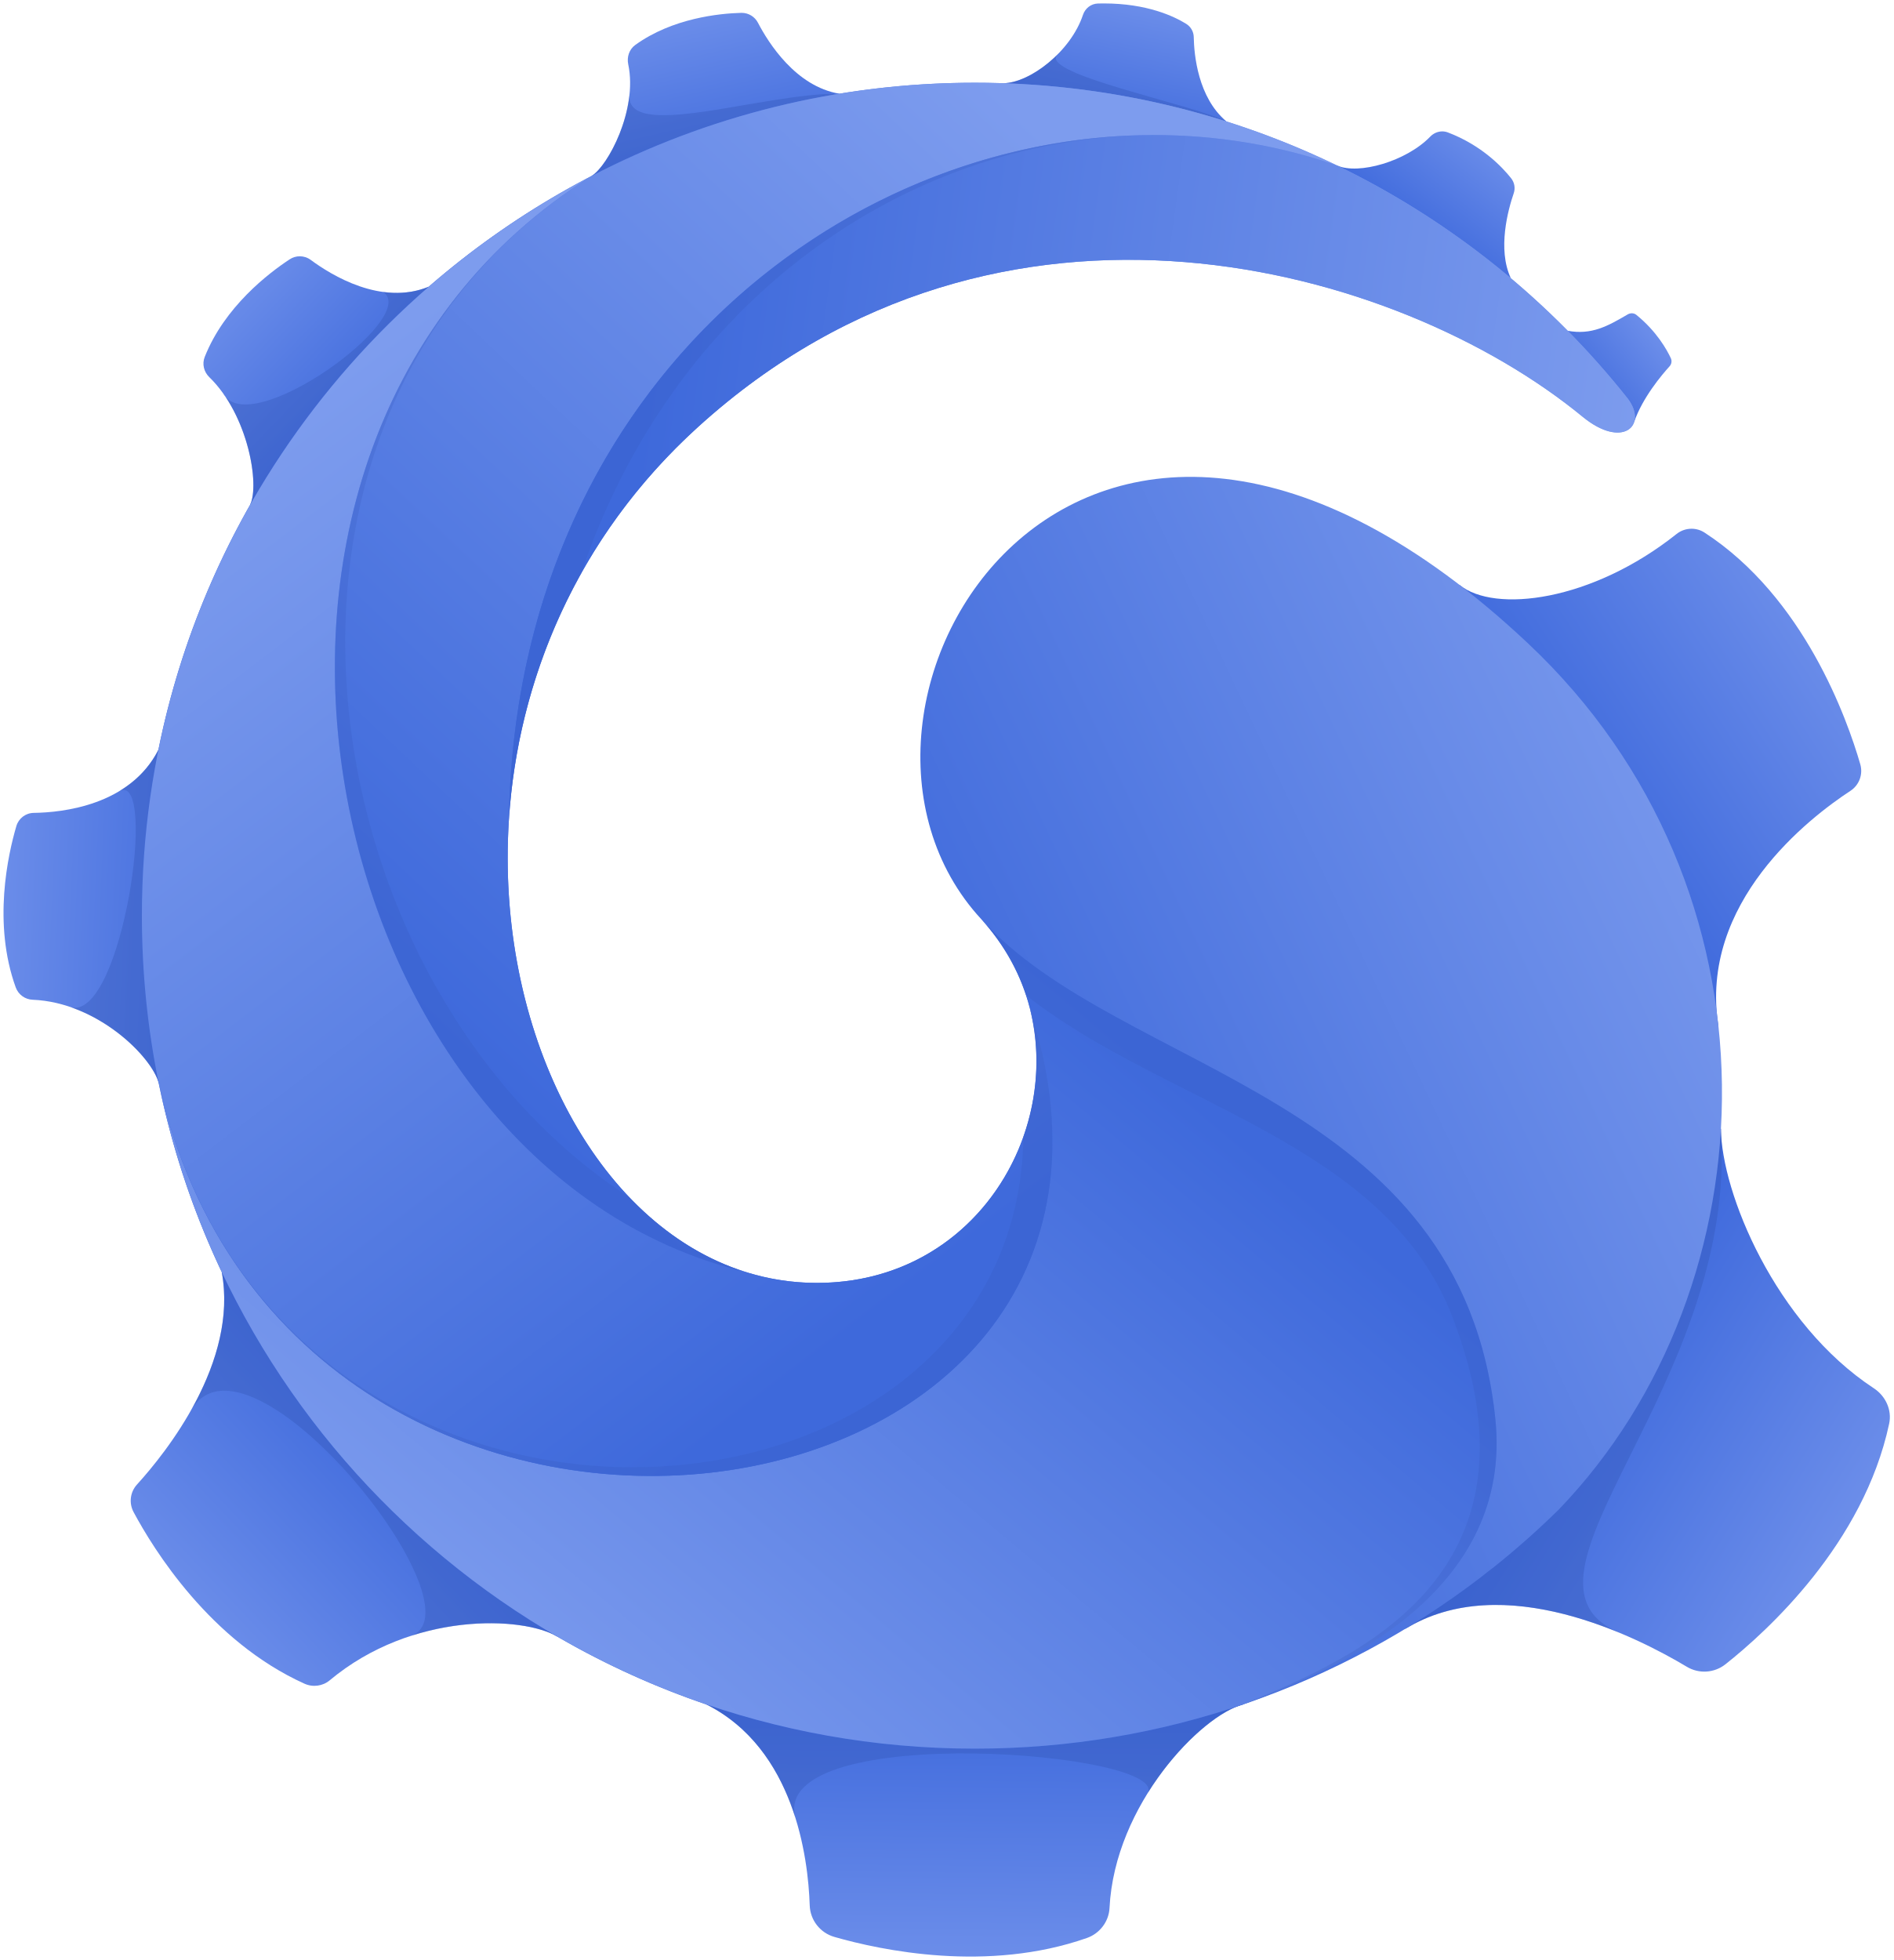
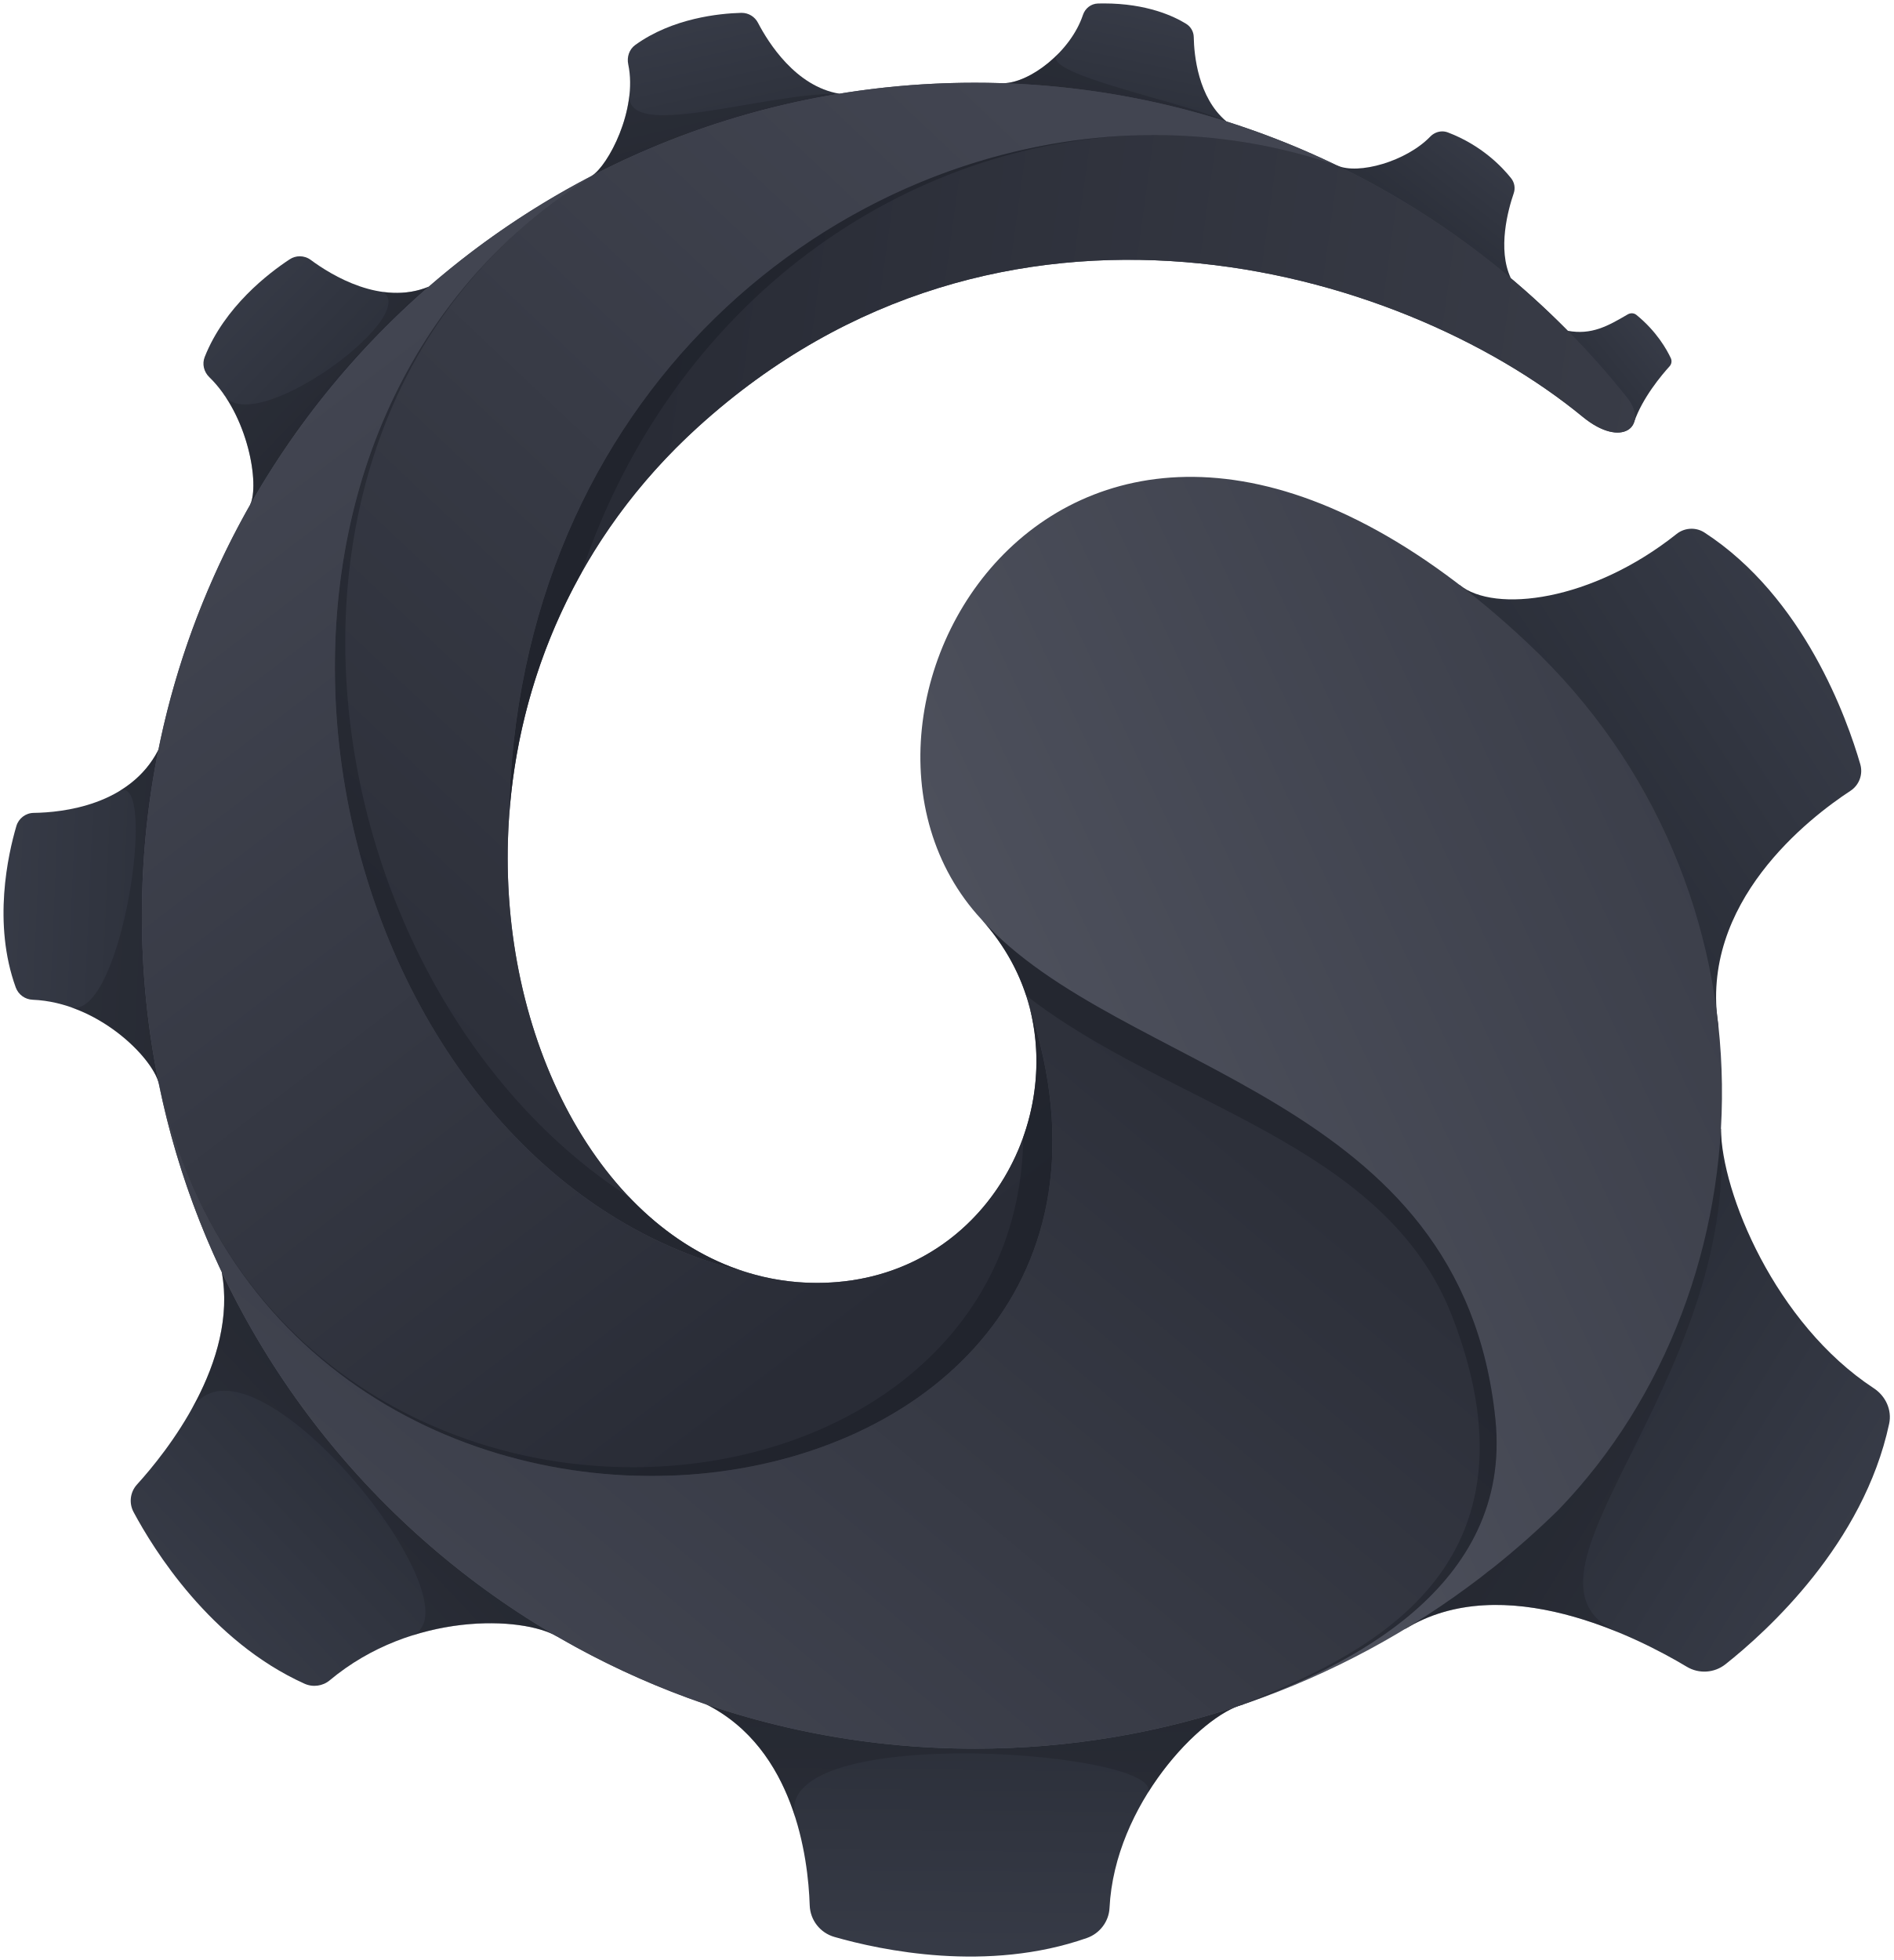
<svg xmlns="http://www.w3.org/2000/svg" xmlns:xlink="http://www.w3.org/1999/xlink" version="1.1" id="Ebene_1" x="0px" y="0px" width="239.828px" height="248.246px" viewBox="0 0 239.828 248.246" enable-background="new 0 0 239.828 248.246" xml:space="preserve">
  <g>
    <g>
      <g>
        <defs>
          <path id="SVGID_1_" d="M212.367,67.629c-10.74,8.55-23.051,10.065-27.489,6.456c0,0-3.157,32.671,32.788,55.869      c-2.506-15.645,11.57-26.417,16.723-29.791c1.113-0.729,1.613-2.091,1.244-3.369c-1.666-5.753-7.129-21.149-19.729-29.34      c-0.5-0.325-1.072-0.486-1.644-0.486C213.588,66.969,212.918,67.191,212.367,67.629" />
        </defs>
        <clipPath id="SVGID_2_">
          <use xlink:href="#SVGID_1_" overflow="visible" />
        </clipPath>
        <linearGradient id="SVGID_3_" gradientUnits="userSpaceOnUse" x1="-842.817" y1="259.928" x2="-841.818" y2="259.928" gradientTransform="matrix(-35 23 -23 -35 -23284.701 28563.185)">
-           <stop offset="0" style="stop-color:#7091eb" />
-           <stop offset="1" style="stop-color:#3e69dc" />
+           <stop offset="0" style="stop-color:#383c48" />
+           <stop offset="1" style="stop-color:#2a2e38" />
        </linearGradient>
        <polygon clip-path="url(#SVGID_2_)" fill="url(#SVGID_3_)" points="264.91,110.958 198.092,154.867 152.814,85.965      219.631,42.056    " />
      </g>
    </g>
    <g>
      <g>
        <defs>
          <path id="SVGID_4_" d="M177.969,206.327c12.443-7.655,29.458,1.044,35.691,4.778c1.545,0.925,3.49,0.8,4.9-0.318      c5.299-4.197,17.481-15.264,20.731-30.461c0.375-1.751-0.451-3.514-1.947-4.497c-12.5-8.21-19.293-24.778-19.36-32.863      C217.984,142.966,186.78,160.739,177.969,206.327" />
        </defs>
        <clipPath id="SVGID_5_">
          <use xlink:href="#SVGID_4_" overflow="visible" />
        </clipPath>
        <linearGradient id="SVGID_6_" gradientUnits="userSpaceOnUse" x1="-845.099" y1="265.631" x2="-844.099" y2="265.631" gradientTransform="matrix(-36.2252 -22.2669 22.2669 -36.2252 -36291.438 -9000.248)">
-           <stop offset="0" style="stop-color:#7091eb" />
-           <stop offset="1" style="stop-color:#3e69dc" />
+           <stop offset="0" style="stop-color:#383c48" />
+           <stop offset="1" style="stop-color:#2a2e38" />
        </linearGradient>
        <polygon clip-path="url(#SVGID_5_)" fill="url(#SVGID_6_)" points="222.75,239.557 147.158,193.092 194.889,115.44      270.48,161.904    " />
      </g>
    </g>
    <g>
      <g>
        <defs>
          <path id="SVGID_7_" d="M89.491,215.885c11.142,5.646,12.871,19.36,13.072,25.44c0.062,1.873,1.324,3.483,3.125,3.999      c5.953,1.707,19.404,4.555,31.996,0.13c1.62-0.569,2.769-2.079,2.854-3.794c0.658-13.145,11.633-24.421,16.917-25.774      c0,0-12.927-6.491-33.063-6.491C114.321,209.395,102.45,211.018,89.491,215.885" />
        </defs>
        <clipPath id="SVGID_8_">
          <use xlink:href="#SVGID_7_" overflow="visible" />
        </clipPath>
        <linearGradient id="SVGID_9_" gradientUnits="userSpaceOnUse" x1="-842.002" y1="270.774" x2="-841.002" y2="270.774" gradientTransform="matrix(0.3333 -36 36 0.3333 -9343.932 -30150.959)">
-           <stop offset="0" style="stop-color:#7091eb" />
-           <stop offset="1" style="stop-color:#3e69dc" />
+           <stop offset="0" style="stop-color:#383c48" />
+           <stop offset="1" style="stop-color:#2a2e38" />
        </linearGradient>
        <polygon clip-path="url(#SVGID_8_)" fill="url(#SVGID_9_)" points="89.116,249.875 89.497,208.766 157.828,209.398      157.447,250.508    " />
      </g>
    </g>
    <g>
      <g>
        <defs>
          <path id="SVGID_10_" d="M17.349,188.027c-0.869,0.957-1.038,2.351-0.427,3.49c2.502,4.676,9.702,16.349,21.648,21.734      c1.06,0.479,2.306,0.314,3.198-0.432c10.446-8.733,24.44-8.131,28.813-5.541c0,0-8.019-30.529-42.495-46.178      C30.212,172.545,20.995,184.02,17.349,188.027" />
        </defs>
        <clipPath id="SVGID_11_">
          <use xlink:href="#SVGID_10_" overflow="visible" />
        </clipPath>
        <linearGradient id="SVGID_12_" gradientUnits="userSpaceOnUse" x1="-837.028" y1="270.129" x2="-836.028" y2="270.129" gradientTransform="matrix(28.3333 -26.6667 26.6667 28.3333 16534.477 -29766.975)">
-           <stop offset="0" style="stop-color:#7091eb" />
-           <stop offset="1" style="stop-color:#3e69dc" />
+           <stop offset="0" style="stop-color:#383c48" />
+           <stop offset="1" style="stop-color:#2a2e38" />
        </linearGradient>
        <polygon clip-path="url(#SVGID_11_)" fill="url(#SVGID_12_)" points="-9.955,185.823 45.088,134.018 96.846,189.01      41.803,240.814    " />
      </g>
    </g>
    <g>
      <g>
        <defs>
          <path id="SVGID_13_" d="M4.268,102.957c-1.018,0.013-1.909,0.694-2.196,1.67c-1.063,3.609-3.016,12.335-0.078,20.439      c0.33,0.908,1.176,1.519,2.141,1.558c8.24,0.333,15.121,7.246,15.971,10.565c0,0,9.077-17.968-0.038-42.234      C16.484,102.026,7.877,102.91,4.268,102.957" />
        </defs>
        <clipPath id="SVGID_14_">
          <use xlink:href="#SVGID_13_" overflow="visible" />
        </clipPath>
        <linearGradient id="SVGID_15_" gradientUnits="userSpaceOnUse" x1="-832.284" y1="267.217" x2="-831.285" y2="267.217" gradientTransform="matrix(30.6667 1.3333 -1.3333 30.6667 25876.59 -6969.658)">
-           <stop offset="0" style="stop-color:#7091eb" />
-           <stop offset="1" style="stop-color:#3e69dc" />
+           <stop offset="0" style="stop-color:#383c48" />
+           <stop offset="1" style="stop-color:#2a2e38" />
        </linearGradient>
        <polygon clip-path="url(#SVGID_14_)" fill="url(#SVGID_15_)" points="-0.888,93.647 31.015,95.034 29.125,138.496      -2.777,137.107    " />
      </g>
    </g>
    <g>
      <g>
        <defs>
          <path id="SVGID_16_" d="M36.692,32.845c-2.659,1.747-8.249,6.013-10.764,12.37c-0.35,0.884-0.105,1.885,0.577,2.548      c4.949,4.799,6.413,13.674,5.172,16.179c0,0,15.274-7.544,22.634-27.634c-5.981,2.468-12.35-1.462-14.95-3.389      c-0.412-0.305-0.899-0.459-1.387-0.459C37.528,32.459,37.083,32.587,36.692,32.845" />
        </defs>
        <clipPath id="SVGID_17_">
          <use xlink:href="#SVGID_16_" overflow="visible" />
        </clipPath>
        <linearGradient id="SVGID_18_" gradientUnits="userSpaceOnUse" x1="-831.083" y1="261.222" x2="-830.083" y2="261.222" gradientTransform="matrix(18.6667 18 -18 18.6667 20242.588 10119.101)">
-           <stop offset="0" style="stop-color:#7091eb" />
-           <stop offset="1" style="stop-color:#3e69dc" />
+           <stop offset="0" style="stop-color:#383c48" />
+           <stop offset="1" style="stop-color:#2a2e38" />
        </linearGradient>
        <polygon clip-path="url(#SVGID_17_)" fill="url(#SVGID_18_)" points="39.423,18.103 70.042,47.628 40.467,78.298 9.848,48.773         " />
      </g>
    </g>
    <g>
      <g>
        <defs>
          <path id="SVGID_19_" d="M93.883,1.628c-2.752,0.074-8.689,0.657-13.415,4.065C79.7,6.249,79.38,7.216,79.576,8.145      c1.222,5.783-2.571,12.858-4.617,14.126c0,0,16.696,1.058,31.36-10.404c-5.527-0.919-8.996-6.459-10.308-8.98      c-0.403-0.775-1.194-1.259-2.063-1.259C93.927,1.627,93.905,1.627,93.883,1.628" />
        </defs>
        <clipPath id="SVGID_20_">
          <use xlink:href="#SVGID_19_" overflow="visible" />
        </clipPath>
        <linearGradient id="SVGID_21_" gradientUnits="userSpaceOnUse" x1="-833.573" y1="255.924" x2="-832.573" y2="255.924" gradientTransform="matrix(5 22 -22 5 9885.988 17058.977)">
-           <stop offset="0" style="stop-color:#7091eb" />
-           <stop offset="1" style="stop-color:#3e69dc" />
+           <stop offset="0" style="stop-color:#383c48" />
+           <stop offset="1" style="stop-color:#2a2e38" />
        </linearGradient>
        <polygon clip-path="url(#SVGID_20_)" fill="url(#SVGID_21_)" points="104.778,-5.15 111.008,22.263 76.499,30.106 70.269,2.693         " />
      </g>
    </g>
    <g>
      <g>
        <defs>
          <path id="SVGID_22_" d="M139.072,0.444c-0.871,0.024-1.616,0.606-1.895,1.433c-1.548,4.65-6.695,8.607-10.078,8.664      c0,0,13.008,6.848,28.246,4.839c-3.615-3.028-4.099-8.466-4.138-10.686c-0.012-0.687-0.373-1.312-0.957-1.674      c-1.549-0.961-4.974-2.586-10.431-2.586C139.576,0.435,139.325,0.438,139.072,0.444" />
        </defs>
        <clipPath id="SVGID_23_">
          <use xlink:href="#SVGID_22_" overflow="visible" />
        </clipPath>
        <linearGradient id="SVGID_24_" gradientUnits="userSpaceOnUse" x1="-837.428" y1="252.297" x2="-836.429" y2="252.297" gradientTransform="matrix(-3.9673 18.5141 -18.5141 -3.9673 1492.141 16503.881)">
-           <stop offset="0" style="stop-color:#7091eb" />
-           <stop offset="1" style="stop-color:#3e69dc" />
+           <stop offset="0" style="stop-color:#383c48" />
+           <stop offset="1" style="stop-color:#2a2e38" />
        </linearGradient>
        <polygon clip-path="url(#SVGID_23_)" fill="url(#SVGID_24_)" points="158.82,1.179 154.107,23.177 123.626,16.645 128.34,-5.353         " />
      </g>
    </g>
    <g>
      <g>
        <defs>
          <path id="SVGID_25_" d="M181.164,17.302c-3.046,3.151-9.104,4.855-11.775,3.667c0,0,9.235,10.259,21.98,14.26      c-1.723-3.673-0.342-8.677,0.367-10.746c0.226-0.656,0.1-1.368-0.331-1.91c-1.145-1.442-3.739-4.176-8.009-5.8      c-0.232-0.088-0.473-0.131-0.709-0.131C182.124,16.642,181.573,16.879,181.164,17.302" />
        </defs>
        <clipPath id="SVGID_26_">
          <use xlink:href="#SVGID_25_" overflow="visible" />
        </clipPath>
        <linearGradient id="SVGID_27_" gradientUnits="userSpaceOnUse" x1="-843.421" y1="251.125" x2="-842.421" y2="251.125" gradientTransform="matrix(-10.3333 13.3333 -13.3333 -10.3333 -5178.677 13856.579)">
-           <stop offset="0" style="stop-color:#7091eb" />
-           <stop offset="1" style="stop-color:#3e69dc" />
+           <stop offset="0" style="stop-color:#383c48" />
+           <stop offset="1" style="stop-color:#2a2e38" />
        </linearGradient>
        <polygon clip-path="url(#SVGID_26_)" fill="url(#SVGID_27_)" points="200.961,23.616 183.491,46.158 160.389,28.254      177.859,5.712    " />
      </g>
    </g>
    <g>
      <g>
        <defs>
          <path id="SVGID_28_" d="M206.166,39.826c-2.508,1.471-4.57,2.63-7.59,2.069c0,0,1.357,6.123,8.41,11.566      c1.052-3.078,3.517-5.992,4.494-7.068c0.256-0.284,0.316-0.687,0.154-1.034c-0.5-1.07-1.795-3.398-4.367-5.482      c-0.166-0.134-0.367-0.198-0.572-0.198C206.514,39.679,206.33,39.729,206.166,39.826" />
        </defs>
        <clipPath id="SVGID_29_">
          <use xlink:href="#SVGID_28_" overflow="visible" />
        </clipPath>
        <linearGradient id="SVGID_30_" gradientUnits="userSpaceOnUse" x1="-847.805" y1="249.809" x2="-846.805" y2="249.809" gradientTransform="matrix(-10.9452 8.8365 -8.8365 -10.9452 -6861.033 10267.775)">
-           <stop offset="0" style="stop-color:#7091eb" />
-           <stop offset="1" style="stop-color:#3e69dc" />
+           <stop offset="0" style="stop-color:#383c48" />
+           <stop offset="1" style="stop-color:#2a2e38" />
        </linearGradient>
        <polygon clip-path="url(#SVGID_29_)" fill="url(#SVGID_30_)" points="218.533,48.022 203.793,59.923 191.839,45.117      206.58,33.216    " />
      </g>
    </g>
    <g>
      <g>
        <g>
          <g>
            <defs>
              <rect id="SVGID_31_" x="100.721" y="230.159" width="0.093" height="0.303" />
            </defs>
            <clipPath id="SVGID_32_">
              <use xlink:href="#SVGID_31_" overflow="visible" />
            </clipPath>
-             <path clip-path="url(#SVGID_32_)" fill="#DACBE2" d="M100.813,230.462c-0.031-0.103-0.061-0.201-0.093-0.303       C100.746,230.259,100.783,230.359,100.813,230.462" />
+             <path clip-path="url(#SVGID_32_)" fill="#1e2029" d="M100.813,230.462c-0.031-0.103-0.061-0.201-0.093-0.303       C100.746,230.259,100.783,230.359,100.813,230.462" />
          </g>
        </g>
      </g>
      <g>
        <g>
          <g>
            <defs>
              <rect id="SVGID_33_" x="178.03" y="142.966" width="40.069" height="63.849" />
            </defs>
            <clipPath id="SVGID_34_">
              <use xlink:href="#SVGID_33_" overflow="visible" />
            </clipPath>
-             <path opacity="0.4" clip-path="url(#SVGID_34_)" fill="#3458b9" enable-background="new    " d="M217.984,142.966       c0,0-31.069,17.703-39.954,63.078c0.096,0.028,0.192,0.058,0.29,0.084c8.507-4.994,19.055-2.546,26.837,0.687       c-0.002,0-0.005-0.002-0.009-0.004C189.079,200.082,220.221,175.538,217.984,142.966" />
+             <path opacity="0.4" clip-path="url(#SVGID_34_)" fill="#1e2029" enable-background="new    " d="M217.984,142.966       c0,0-31.069,17.703-39.954,63.078c0.096,0.028,0.192,0.058,0.29,0.084c8.507-4.994,19.055-2.546,26.837,0.687       c-0.002,0-0.005-0.002-0.009-0.004C189.079,200.082,220.221,175.538,217.984,142.966" />
          </g>
        </g>
      </g>
      <g>
        <g>
          <g>
            <defs>
              <rect id="SVGID_35_" x="100.813" y="230.462" width="0.084" height="0.274" />
            </defs>
            <clipPath id="SVGID_36_">
              <use xlink:href="#SVGID_35_" overflow="visible" />
            </clipPath>
-             <path clip-path="url(#SVGID_36_)" fill="#DACBE2" d="M100.813,230.462c0.028,0.093,0.05,0.183,0.078,0.272       c0.002,0,0.004,0,0.006,0C100.864,230.643,100.843,230.555,100.813,230.462" />
+             <path clip-path="url(#SVGID_36_)" fill="#1e2029" d="M100.813,230.462c0.028,0.093,0.05,0.183,0.078,0.272       c0.002,0,0.004,0,0.006,0C100.864,230.643,100.843,230.555,100.813,230.462" />
          </g>
        </g>
      </g>
      <g>
        <g>
          <g>
            <defs>
              <rect id="SVGID_37_" x="89.491" y="209.395" width="67.962" height="20.766" />
            </defs>
            <clipPath id="SVGID_38_">
              <use xlink:href="#SVGID_37_" overflow="visible" />
            </clipPath>
-             <path opacity="0.4" clip-path="url(#SVGID_38_)" fill="#3458b9" enable-background="new    " d="M157.453,215.886       c0,0-29.083-14.604-67.962-0.001c6.223,3.153,9.506,8.823,11.23,14.274c-3.058-12.349,48.525-8.211,44.544-2.874       C149.074,221.077,154.285,216.697,157.453,215.886" />
+             <path opacity="0.4" clip-path="url(#SVGID_38_)" fill="#1e2029" enable-background="new    " d="M157.453,215.886       c0,0-29.083-14.604-67.962-0.001c6.223,3.153,9.506,8.823,11.23,14.274c-3.058-12.349,48.525-8.211,44.544-2.874       C149.074,221.077,154.285,216.697,157.453,215.886" />
          </g>
        </g>
      </g>
      <g>
        <g>
          <g>
            <defs>
              <rect id="SVGID_39_" x="24.128" y="161.104" width="46.452" height="46.203" />
            </defs>
            <clipPath id="SVGID_40_">
              <use xlink:href="#SVGID_39_" overflow="visible" />
            </clipPath>
-             <path opacity="0.4" clip-path="url(#SVGID_40_)" fill="#3458b9" enable-background="new    " d="M70.581,207.28       c0,0-8.018-30.53-42.495-46.179c1.167,6.282-1.086,12.569-3.957,17.631c0,0,0,0,0-0.002       c7.208-12.785,38.093,25.808,27.609,28.565c0,0,0.007,0.007,0.009,0.009C59.728,204.641,67.516,205.465,70.581,207.28" />
+             <path opacity="0.4" clip-path="url(#SVGID_40_)" fill="#1e2029" enable-background="new    " d="M70.581,207.28       c0,0-8.018-30.53-42.495-46.179c1.167,6.282-1.086,12.569-3.957,17.631c0,0,0,0,0-0.002       c7.208-12.785,38.093,25.808,27.609,28.565c0,0,0.007,0.007,0.009,0.009C59.728,204.641,67.516,205.465,70.581,207.28" />
          </g>
        </g>
      </g>
      <g>
        <g>
          <g>
            <defs>
              <rect id="SVGID_41_" x="9.097" y="94.955" width="15.031" height="42.232" />
            </defs>
            <clipPath id="SVGID_42_">
              <use xlink:href="#SVGID_41_" overflow="visible" />
            </clipPath>
-             <path opacity="0.4" clip-path="url(#SVGID_42_)" fill="#3458b9" enable-background="new    " d="M20.105,137.188       c0,0,9.078-17.966-0.037-42.231c-1.194,2.355-2.948,4.012-4.885,5.192c0.013-0.005,0.024-0.007,0.038-0.013       c4.74-1.986,0.25,28.655-6.117,27.479c0,0-0.006,0.008-0.007,0.01C14.992,129.714,19.435,134.566,20.105,137.188" />
+             <path opacity="0.4" clip-path="url(#SVGID_42_)" fill="#1e2029" enable-background="new    " d="M20.105,137.188       c0,0,9.078-17.966-0.037-42.231c-1.194,2.355-2.948,4.012-4.885,5.192c0.013-0.005,0.024-0.007,0.038-0.013       c4.74-1.986,0.25,28.655-6.117,27.479c0,0-0.006,0.008-0.007,0.01C14.992,129.714,19.435,134.566,20.105,137.188" />
          </g>
        </g>
      </g>
      <g>
        <g>
          <g>
            <defs>
              <rect id="SVGID_43_" x="28.231" y="36.309" width="26.08" height="27.633" />
            </defs>
            <clipPath id="SVGID_44_">
              <use xlink:href="#SVGID_43_" overflow="visible" />
            </clipPath>
-             <path opacity="0.4" clip-path="url(#SVGID_44_)" fill="#3458b9" enable-background="new    " d="M31.678,63.941       c0,0,15.274-7.544,22.634-27.633c-1.936,0.799-3.912,0.921-5.788,0.664c4.801,3.183-17.052,19.066-20.291,12.808h-0.001       C31.783,54.726,32.76,61.756,31.678,63.941" />
+             <path opacity="0.4" clip-path="url(#SVGID_44_)" fill="#1e2029" enable-background="new    " d="M31.678,63.941       c0,0,15.274-7.544,22.634-27.633c-1.936,0.799-3.912,0.921-5.788,0.664c4.801,3.183-17.052,19.066-20.291,12.808h-0.001       C31.783,54.726,32.76,61.756,31.678,63.941" />
          </g>
        </g>
      </g>
      <g>
        <g>
          <g>
            <defs>
              <rect id="SVGID_45_" x="74.958" y="11.867" width="31.361" height="10.43" />
            </defs>
            <clipPath id="SVGID_46_">
              <use xlink:href="#SVGID_45_" overflow="visible" />
            </clipPath>
-             <path opacity="0.4" clip-path="url(#SVGID_46_)" fill="#3458b9" enable-background="new    " d="M74.958,22.271       c0,0,16.696,1.057,31.361-10.404c-9.847-0.079-27.312,6.173-26.581,0C79.282,16.626,76.578,21.267,74.958,22.271" />
+             <path opacity="0.4" clip-path="url(#SVGID_46_)" fill="#1e2029" enable-background="new    " d="M74.958,22.271       c0,0,16.696,1.057,31.361-10.404c-9.847-0.079-27.312,6.173-26.581,0C79.282,16.626,76.578,21.267,74.958,22.271" />
          </g>
        </g>
      </g>
      <g>
        <g>
          <g>
            <defs>
              <rect id="SVGID_47_" x="127.1" y="6.959" width="28.246" height="8.79" />
            </defs>
            <clipPath id="SVGID_48_">
              <use xlink:href="#SVGID_47_" overflow="visible" />
            </clipPath>
-             <path opacity="0.4" clip-path="url(#SVGID_48_)" fill="#3458b9" enable-background="new    " d="M155.346,15.38       c-4.582-2.259-23.475-5.954-21.467-8.411c0.002-0.004,0.004-0.006,0.006-0.01c-2.134,2.124-4.771,3.547-6.783,3.581       C127.102,10.541,140.107,17.391,155.346,15.38" />
+             <path opacity="0.4" clip-path="url(#SVGID_48_)" fill="#1e2029" enable-background="new    " d="M155.346,15.38       c-4.582-2.259-23.475-5.954-21.467-8.411c0.002-0.004,0.004-0.006,0.006-0.01c-2.134,2.124-4.771,3.547-6.783,3.581       C127.102,10.541,140.107,17.391,155.346,15.38" />
          </g>
        </g>
      </g>
    </g>
    <g class="firstPart">
      <g>
        <defs>
          <path id="SVGID_49_" d="M17.972,115.979c0,58.266,47.234,105.5,105.5,105.5c24.117,0,46.342-8.099,64.11-21.717      c0.522-0.422,1.067-0.851,1.642-1.281c2.867-2.289,5.612-4.725,8.227-7.295c27.308-28.389,29.087-78.671-3.919-109.714      c-56.81-53.432-93.809,8.443-69.216,34.974c15.373,16.584,3.99,46.043-20.842,46.043c-37.87,0-57.926-69.555-15.001-108.458      c38.333-34.741,88.667-20.408,112-1.241c4.995,4.103,8.303,1.146,5.717-2.295c-19.325-24.376-49.192-40.015-82.717-40.015      C65.206,10.479,17.972,57.712,17.972,115.979" />
        </defs>
        <clipPath id="SVGID_50_">
          <use xlink:href="#SVGID_49_" overflow="visible" />
        </clipPath>
        <linearGradient id="SVGID_51_" gradientUnits="userSpaceOnUse" x1="-840.974" y1="263.123" x2="-839.974" y2="263.123" gradientTransform="matrix(-105 49.6667 -49.6667 -105 -75019.102 69468.602)">
-           <stop offset="0" style="stop-color:#7d9cee" />
-           <stop offset="1" style="stop-color:#3e69db" />
+           <stop offset="0" style="stop-color:#393c47" />
+           <stop offset="1" style="stop-color:#50535f" />
        </linearGradient>
        <polygon clip-path="url(#SVGID_50_)" fill="url(#SVGID_51_)" points="308.096,182.9 56.105,302.096 -63.586,49.057      188.404,-70.139    " />
+       </g>
+     </g>
+     <g>
+       <g>
+         <defs>
+           <path id="SVGID_58_" d="M130.419,127.611c0.021,0.062,0.043,0.113,0.063,0.174c22.238,68.752-93.394,84.75-110.378,9.4      c9.817,48.102,52.365,84.293,103.367,84.293c11.937,0,23.402-1.989,34.101-5.644c12.858-4.673,34.024-14.673,31.846-36.058      c-4.207-41.283-47.444-43.74-65.101-63.334C127.344,119.807,129.379,123.602,130.419,127.611" />
+         </defs>
+         <clipPath id="SVGID_59_">
+           <use xlink:href="#SVGID_58_" overflow="visible" />
+         </clipPath>
+         <linearGradient id="SVGID_60_" gradientUnits="userSpaceOnUse" x1="-838.945" y1="266.598" x2="-837.945" y2="266.598" gradientTransform="matrix(75 -88.6667 88.6667 75 39347.176 -94163.555)">
+           <stop offset="0" style="stop-color:#424551" />
+           <stop offset="1" style="stop-color:#2d303a" />
+         </linearGradient>
+         <polygon clip-path="url(#SVGID_59_)" fill="url(#SVGID_60_)" points="-31.685,177.672 91.629,31.886 243.387,160.252      120.072,306.037    " />
+       </g>
+     </g>
+     <g>
+       <g>
+         <defs>
+           <path id="SVGID_61_" d="M17.972,115.979c0,7.264,0.735,14.357,2.133,21.208c16.986,75.349,132.618,59.351,110.377-9.401      c-0.021-0.062-0.043-0.112-0.063-0.173c4.157,16.029-7.084,34.875-26.947,34.875c-3.139,0-6.153-0.487-9.021-1.387      c0,0,0,0.002,0.001,0.002C39.86,148.043,20.232,56.584,74.92,22.295C41.086,39.866,17.972,75.221,17.972,115.979" />
+         </defs>
+         <clipPath id="SVGID_62_">
+           <use xlink:href="#SVGID_61_" overflow="visible" />
+         </clipPath>
+         <linearGradient id="SVGID_63_" gradientUnits="userSpaceOnUse" x1="-838.085" y1="263.652" x2="-837.085" y2="263.652" gradientTransform="matrix(82.3544 108.3065 -108.3065 82.3544 97611.383 69109.734)">
+           <stop offset="0" style="stop-color:#424551" />
+           <stop offset="1" style="stop-color:#292c36" />
+         </linearGradient>
+         <polygon clip-path="url(#SVGID_62_)" fill="url(#SVGID_63_)" points="103.354,-42.628 244.381,142.839 67.338,277.459      -73.688,91.992    " />
      </g>
    </g>
    <g>
      <g>
        <defs>
          <path id="SVGID_52_" d="M74.92,22.295C20.232,56.584,39.86,148.043,94.453,161.104c-0.001,0-0.001-0.002-0.001-0.002      c-19.166-6.004-31.716-30.785-29.985-57.34c-0.001-0.001-0.002-0.003-0.003-0.005c1.008-64.265,58.953-98.685,104.861-82.807      c-13.866-6.705-29.418-10.471-45.854-10.471C105.963,10.479,89.454,14.749,74.92,22.295" />
        </defs>
        <clipPath id="SVGID_53_">
          <use xlink:href="#SVGID_52_" overflow="visible" />
        </clipPath>
        <linearGradient id="SVGID_54_" gradientUnits="userSpaceOnUse" x1="-840.206" y1="262.957" x2="-839.205" y2="262.957" gradientTransform="matrix(-91.5 99.5 -99.5 -91.5 -50569.703 107689.531)">
-           <stop offset="0" style="stop-color:#7d9cee" />
-           <stop offset="1" style="stop-color:#3e69db" />
+           <stop offset="0" style="stop-color:#424551" />
+           <stop offset="1" style="stop-color:#2d303a" />
        </linearGradient>
        <polygon clip-path="url(#SVGID_53_)" fill="url(#SVGID_54_)" points="247.066,76.563 101.012,235.389 -57.51,89.611      88.545,-69.213    " />
      </g>
    </g>
    <g>
      <g>
        <defs>
          <path id="SVGID_55_" d="M64.463,103.756c0.001,0.002,0.002,0.004,0.003,0.005c1.135-17.42,8.41-35.599,24.005-49.732      c38.333-34.741,88.667-20.408,111.999-1.241c4.996,4.103,8.304,1.146,5.718-2.295c-9.852-12.426-22.445-22.574-36.863-29.544      c-7.493-2.591-15.313-3.843-23.147-3.844C106.012,17.102,65.307,49.979,64.463,103.756" />
        </defs>
        <clipPath id="SVGID_56_">
          <use xlink:href="#SVGID_55_" overflow="visible" />
        </clipPath>
        <linearGradient id="SVGID_57_" gradientUnits="userSpaceOnUse" x1="-841.399" y1="264.201" x2="-840.399" y2="264.201" gradientTransform="matrix(-126 -17.5 17.5 -126 -110432.133 18634.998)">
-           <stop offset="0" style="stop-color:#7d9cee" />
-           <stop offset="1" style="stop-color:#3e69db" />
+           <stop offset="0" style="stop-color:#393c47" />
+           <stop offset="1" style="stop-color:#292c36" />
        </linearGradient>
        <polygon clip-path="url(#SVGID_56_)" fill="url(#SVGID_57_)" points="206.041,123.425 52.655,102.122 67.195,-2.562      220.58,18.742    " />
      </g>
    </g>
    <g>
      <g>
-         <defs>
-           <path id="SVGID_58_" d="M130.419,127.611c0.021,0.062,0.043,0.113,0.063,0.174c22.238,68.752-93.394,84.75-110.378,9.4      c9.817,48.102,52.365,84.293,103.367,84.293c11.937,0,23.402-1.989,34.101-5.644c12.858-4.673,34.024-14.673,31.846-36.058      c-4.207-41.283-47.444-43.74-65.101-63.334C127.344,119.807,129.379,123.602,130.419,127.611" />
-         </defs>
-         <clipPath id="SVGID_59_">
-           <use xlink:href="#SVGID_58_" overflow="visible" />
-         </clipPath>
-         <linearGradient id="SVGID_60_" gradientUnits="userSpaceOnUse" x1="-838.945" y1="266.598" x2="-837.945" y2="266.598" gradientTransform="matrix(75 -88.6667 88.6667 75 39347.176 -94163.555)">
-           <stop offset="0" style="stop-color:#7d9cee" />
-           <stop offset="1" style="stop-color:#3e69db" />
-         </linearGradient>
-         <polygon clip-path="url(#SVGID_59_)" fill="url(#SVGID_60_)" points="-31.685,177.672 91.629,31.886 243.387,160.252      120.072,306.037    " />
-       </g>
-     </g>
-     <g>
-       <g>
-         <defs>
-           <path id="SVGID_61_" d="M17.972,115.979c0,7.264,0.735,14.357,2.133,21.208c16.986,75.349,132.618,59.351,110.377-9.401      c-0.021-0.062-0.043-0.112-0.063-0.173c4.157,16.029-7.084,34.875-26.947,34.875c-3.139,0-6.153-0.487-9.021-1.387      c0,0,0,0.002,0.001,0.002C39.86,148.043,20.232,56.584,74.92,22.295C41.086,39.866,17.972,75.221,17.972,115.979" />
-         </defs>
-         <clipPath id="SVGID_62_">
-           <use xlink:href="#SVGID_61_" overflow="visible" />
-         </clipPath>
-         <linearGradient id="SVGID_63_" gradientUnits="userSpaceOnUse" x1="-838.085" y1="263.652" x2="-837.085" y2="263.652" gradientTransform="matrix(82.3544 108.3065 -108.3065 82.3544 97611.383 69109.734)">
-           <stop offset="0" style="stop-color:#7d9cee" />
-           <stop offset="1" style="stop-color:#3e69db" />
-         </linearGradient>
-         <polygon clip-path="url(#SVGID_62_)" fill="url(#SVGID_63_)" points="103.354,-42.628 244.381,142.839 67.338,277.459      -73.688,91.992    " />
-       </g>
-     </g>
-     <g>
-       <g opacity="0.71">
        <g>
          <g>
            <defs>
              <rect id="SVGID_64_" x="42.417" y="23.937" width="52.035" height="137.167" />
            </defs>
            <clipPath id="SVGID_65_">
              <use xlink:href="#SVGID_64_" overflow="visible" />
            </clipPath>
-             <path opacity="0.3" clip-path="url(#SVGID_65_)" fill="#3458b9" enable-background="new    " d="M72.423,23.937       C20.852,59.41,40.709,148.245,94.453,161.104c-0.001-0.002-0.001-0.002-0.001-0.002c-5.522-1.729-10.49-5.024-14.73-9.467       C39.737,125.966,27.299,55.004,72.423,23.937" />
-           </g>
-         </g>
-       </g>
-       <g opacity="0.71">
+             <path opacity="0.3" clip-path="url(#SVGID_65_)" fill="#0d1018" enable-background="new    " d="M72.423,23.937       C20.852,59.41,40.709,148.245,94.453,161.104c-0.001-0.002-0.001-0.002-0.001-0.002c-5.522-1.729-10.49-5.024-14.73-9.467       C39.737,125.966,27.299,55.004,72.423,23.937" />
+           </g>
+         </g>
+       </g>
+       <g>
        <g>
          <g>
            <defs>
              <rect id="SVGID_66_" x="64.463" y="17.116" width="80.801" height="86.646" />
            </defs>
            <clipPath id="SVGID_67_">
              <use xlink:href="#SVGID_66_" overflow="visible" />
            </clipPath>
-             <path opacity="0.3" clip-path="url(#SVGID_67_)" fill="#3458b9" enable-background="new    " d="M145.264,17.116       C105.399,17.61,65.3,50.391,64.463,103.757c0.001,0.002,0.002,0.003,0.002,0.005c0.68-10.429,3.581-21.123,9.13-31.064       C85.178,38.058,114.702,17.638,145.264,17.116" />
-           </g>
-         </g>
-       </g>
-       <g opacity="0.71">
+             <path opacity="0.3" clip-path="url(#SVGID_67_)" fill="#0d1018" enable-background="new    " d="M145.264,17.116       C105.399,17.61,65.3,50.391,64.463,103.757c0.001,0.002,0.002,0.003,0.002,0.005c0.68-10.429,3.581-21.123,9.13-31.064       C85.178,38.058,114.702,17.638,145.264,17.116" />
+           </g>
+         </g>
+       </g>
+       <g>
        <g>
          <g>
            <defs>
              <rect id="SVGID_68_" x="124.316" y="116.444" width="65.258" height="99.388" />
            </defs>
            <clipPath id="SVGID_69_">
              <use xlink:href="#SVGID_68_" overflow="visible" />
            </clipPath>
-             <path opacity="0.3" clip-path="url(#SVGID_69_)" fill="#3458b9" enable-background="new    " d="M189.417,179.78       c-4.208-41.284-47.444-43.741-65.103-63.335c2.636,2.925,4.519,6.178,5.646,9.616c17.727,13.935,45.465,18.534,54.01,40.729       c12.729,33.061-12.781,43.316-26.394,49.043C170.439,211.159,191.596,201.158,189.417,179.78" />
-           </g>
-         </g>
-       </g>
-       <g opacity="0.71">
+             <path opacity="0.3" clip-path="url(#SVGID_69_)" fill="#0d1018" enable-background="new    " d="M189.417,179.78       c-4.208-41.284-47.444-43.741-65.103-63.335c2.636,2.925,4.519,6.178,5.646,9.616c17.727,13.935,45.465,18.534,54.01,40.729       c12.729,33.061-12.781,43.316-26.394,49.043C170.439,211.159,191.596,201.158,189.417,179.78" />
+           </g>
+         </g>
+       </g>
+       <g>
        <g>
          <g>
            <defs>
              <rect id="SVGID_70_" x="20.104" y="127.611" width="113.208" height="59.328" />
            </defs>
            <clipPath id="SVGID_71_">
              <use xlink:href="#SVGID_70_" overflow="visible" />
            </clipPath>
-             <path opacity="0.3" clip-path="url(#SVGID_71_)" fill="#3458b9" enable-background="new    " d="M130.482,127.786       c-0.021-0.062-0.043-0.113-0.063-0.175c1.401,5.406,1.047,11.133-0.796,16.349c-0.674,53.259-94.218,60.663-109.519-6.774       v0.002C37.09,212.536,152.721,196.538,130.482,127.786" />
+             <path opacity="0.3" clip-path="url(#SVGID_71_)" fill="#0d1018" enable-background="new    " d="M130.482,127.786       c-0.021-0.062-0.043-0.113-0.063-0.175c1.401,5.406,1.047,11.133-0.796,16.349c-0.674,53.259-94.218,60.663-109.519-6.774       v0.002C37.09,212.536,152.721,196.538,130.482,127.786" />
          </g>
        </g>
      </g>
    </g>
    <g>
      <g>
        <defs>
          <path id="SVGID_72_" d="M146.264,99.956c24.063,7,42.114,26.179,52.206,42.332c10.206,16.334,17.442,19.364,16.669-8.332      c-0.603-21.534-17.152-58.695-52.193-68.014c-2.504-0.665-4.98-0.971-7.381-0.971C133.17,64.969,117.292,91.525,146.264,99.956" />
        </defs>
        <clipPath id="SVGID_73_">
          <use xlink:href="#SVGID_72_" overflow="visible" />
        </clipPath>
      </g>
    </g>
    <g>
      <g>
        <defs>
          <path id="SVGID_74_" d="M172.152,90.223c19.25,10.019,36.936,28.247,31.5,14.519c-5.75-14.519-14.209-22-22.354-27      c-2.722-1.671-5.446-2.377-7.868-2.377C164.96,75.363,160.189,83.996,172.152,90.223" />
        </defs>
        <clipPath id="SVGID_75_">
          <use xlink:href="#SVGID_74_" overflow="visible" />
        </clipPath>
      </g>
    </g>
  </g>
</svg>
